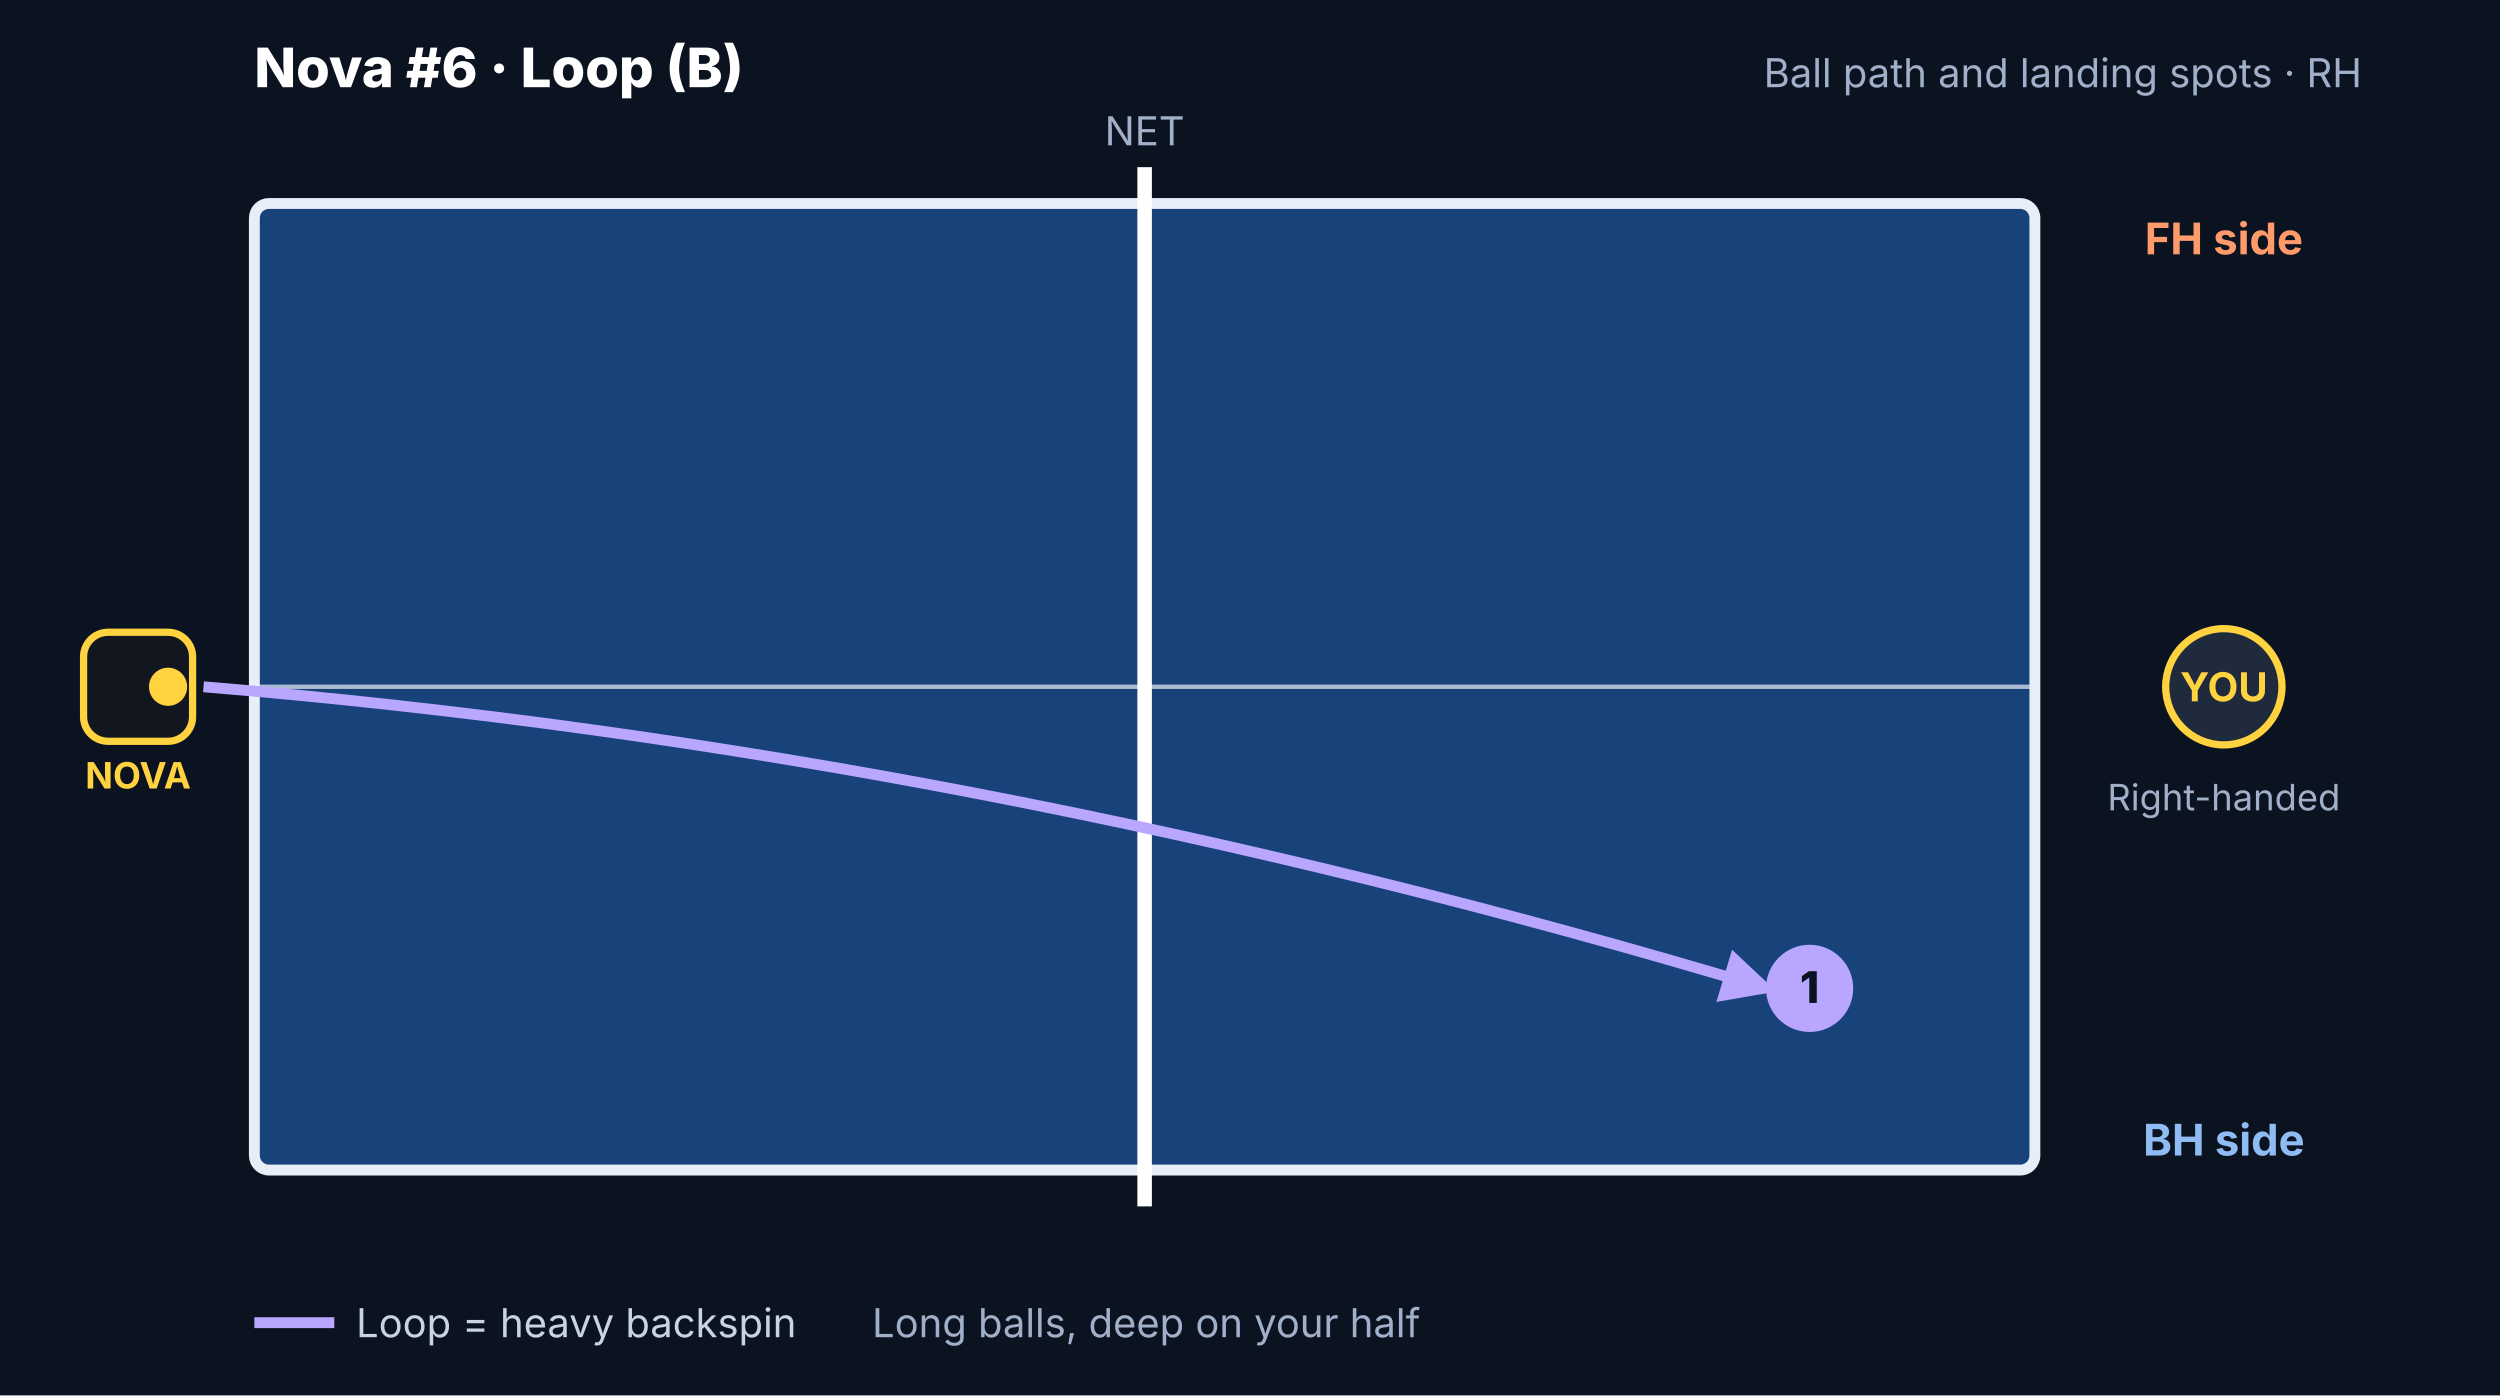
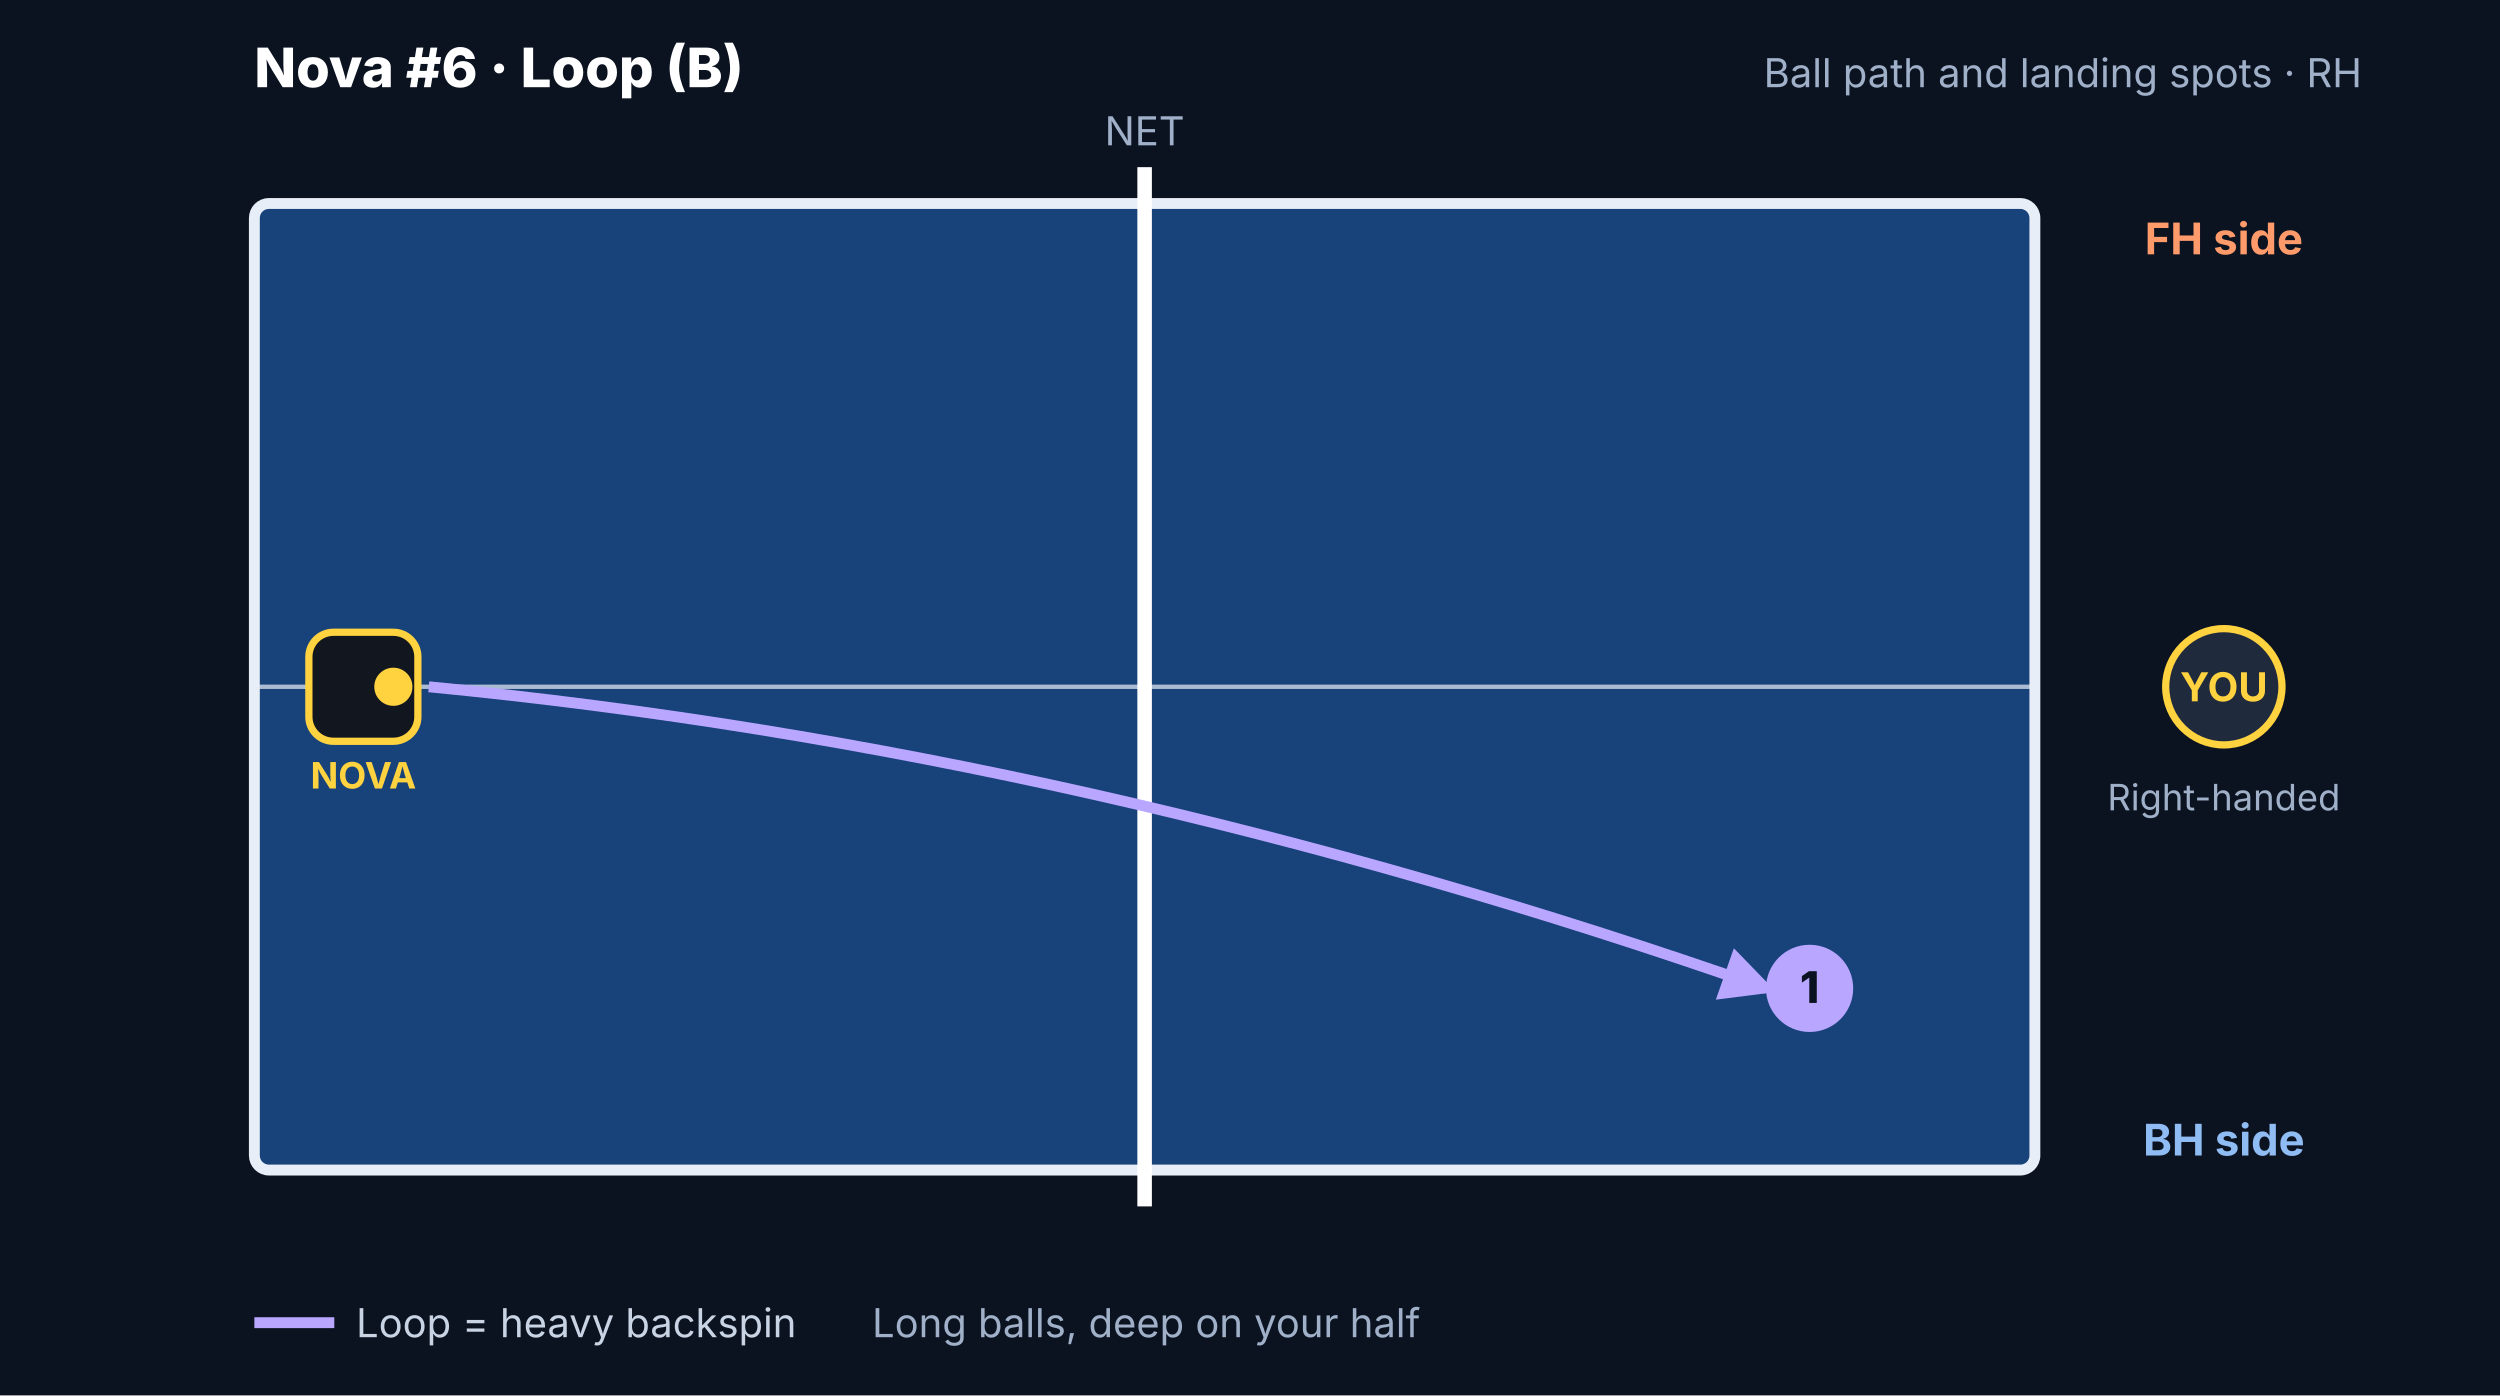
<svg xmlns="http://www.w3.org/2000/svg" viewBox="0 0 688 384" width="1376" height="768">
  <defs>
    <marker id="ah" viewBox="0 0 10 10" refX="8" refY="5" markerWidth="5" markerHeight="5" orient="auto-start-reverse">
      <path d="M0 0L10 5L0 10z" fill="context-stroke" />
    </marker>
    <radialGradient id="glow">
      <stop offset="0" stop-color="#ffd23f" stop-opacity=".55" />
      <stop offset="1" stop-color="#ffd23f" stop-opacity="0" />
    </radialGradient>
  </defs>
  <rect width="688" height="384" fill="#0b1220" />
  <text x="70" y="24" font-family="Inter, Arial, sans-serif" font-size="15" font-weight="800" fill="#ffffff">Nova #6 · Loop (B)</text>
  <text x="650" y="24" text-anchor="end" font-family="Inter, Arial, sans-serif" font-size="11" fill="#9fb0c8">Ball path and landing spots · RH</text>
  <rect x="70" y="56" width="490" height="266" rx="4" fill="#17427a" stroke="#e8eef8" stroke-width="3" />
  <line x1="70" y1="189" x2="560" y2="189" stroke="#e8eef8" stroke-width="1.2" opacity=".7" />
  <line x1="315" y1="46" x2="315" y2="332" stroke="#ffffff" stroke-width="4" />
  <text x="315" y="40" text-anchor="middle" font-family="Inter, Arial, sans-serif" font-size="11" fill="#9fb0c8">NET</text>
  <circle cx="612" cy="189" r="16" fill="#1f2a3d" stroke="#ffd23f" stroke-width="2" />
  <text x="612" y="193" text-anchor="middle" font-family="Inter, Arial, sans-serif" font-size="11" font-weight="700" fill="#ffd23f">YOU</text>
  <text x="612" y="223" text-anchor="middle" font-family="Inter, Arial, sans-serif" font-size="10" fill="#9fb0c8">Right-handed</text>
  <text x="612" y="70" text-anchor="middle" font-family="Inter, Arial, sans-serif" font-size="12" font-weight="700" fill="#ff9a6b">FH side</text>
  <text x="612" y="318" text-anchor="middle" font-family="Inter, Arial, sans-serif" font-size="12" font-weight="700" fill="#8fbcf3">BH side</text>
-   <rect x="23" y="174" width="30" height="30" rx="6.75" fill="#11161f" stroke="#ffd23f" stroke-width="2" />
-   <circle cx="46.25" cy="189" r="5.25" fill="#ffd23f" />
-   <text x="38" y="217" text-anchor="middle" font-family="Inter, Arial, sans-serif" font-size="10" font-weight="700" fill="#ffd23f">NOVA</text>
-   <path d="M56 189 Q 268 206.5 486 272" fill="none" stroke="#b9a6ff" stroke-width="3" marker-end="url(#ah)" />
+   <rect x="85" y="174" width="30" height="30" rx="6.75" fill="#11161f" stroke="#ffd23f" stroke-width="2" />
+   <circle cx="108.25" cy="189" r="5.25" fill="#ffd23f" />
+   <text x="100" y="217" text-anchor="middle" font-family="Inter, Arial, sans-serif" font-size="10" font-weight="700" fill="#ffd23f">NOVA</text>
+   <path d="M118 189 Q 299 206.5 486 272" fill="none" stroke="#b9a6ff" stroke-width="3" marker-end="url(#ah)" />
  <circle cx="498" cy="272" r="12" fill="#b9a6ff" />
  <text x="498" y="276" text-anchor="middle" font-family="Inter, Arial, sans-serif" font-size="12" font-weight="800" fill="#0b1220">1</text>
  <line x1="70" y1="364" x2="92" y2="364" stroke="#b9a6ff" stroke-width="3" />
  <text x="98" y="368" font-family="Inter, Arial, sans-serif" font-size="11" fill="#c8d3e3">Loop = heavy backspin</text>
  <text x="240" y="368" font-family="Inter, Arial, sans-serif" font-size="11" fill="#9fb0c8">Long balls, deep on your half</text>
</svg>
